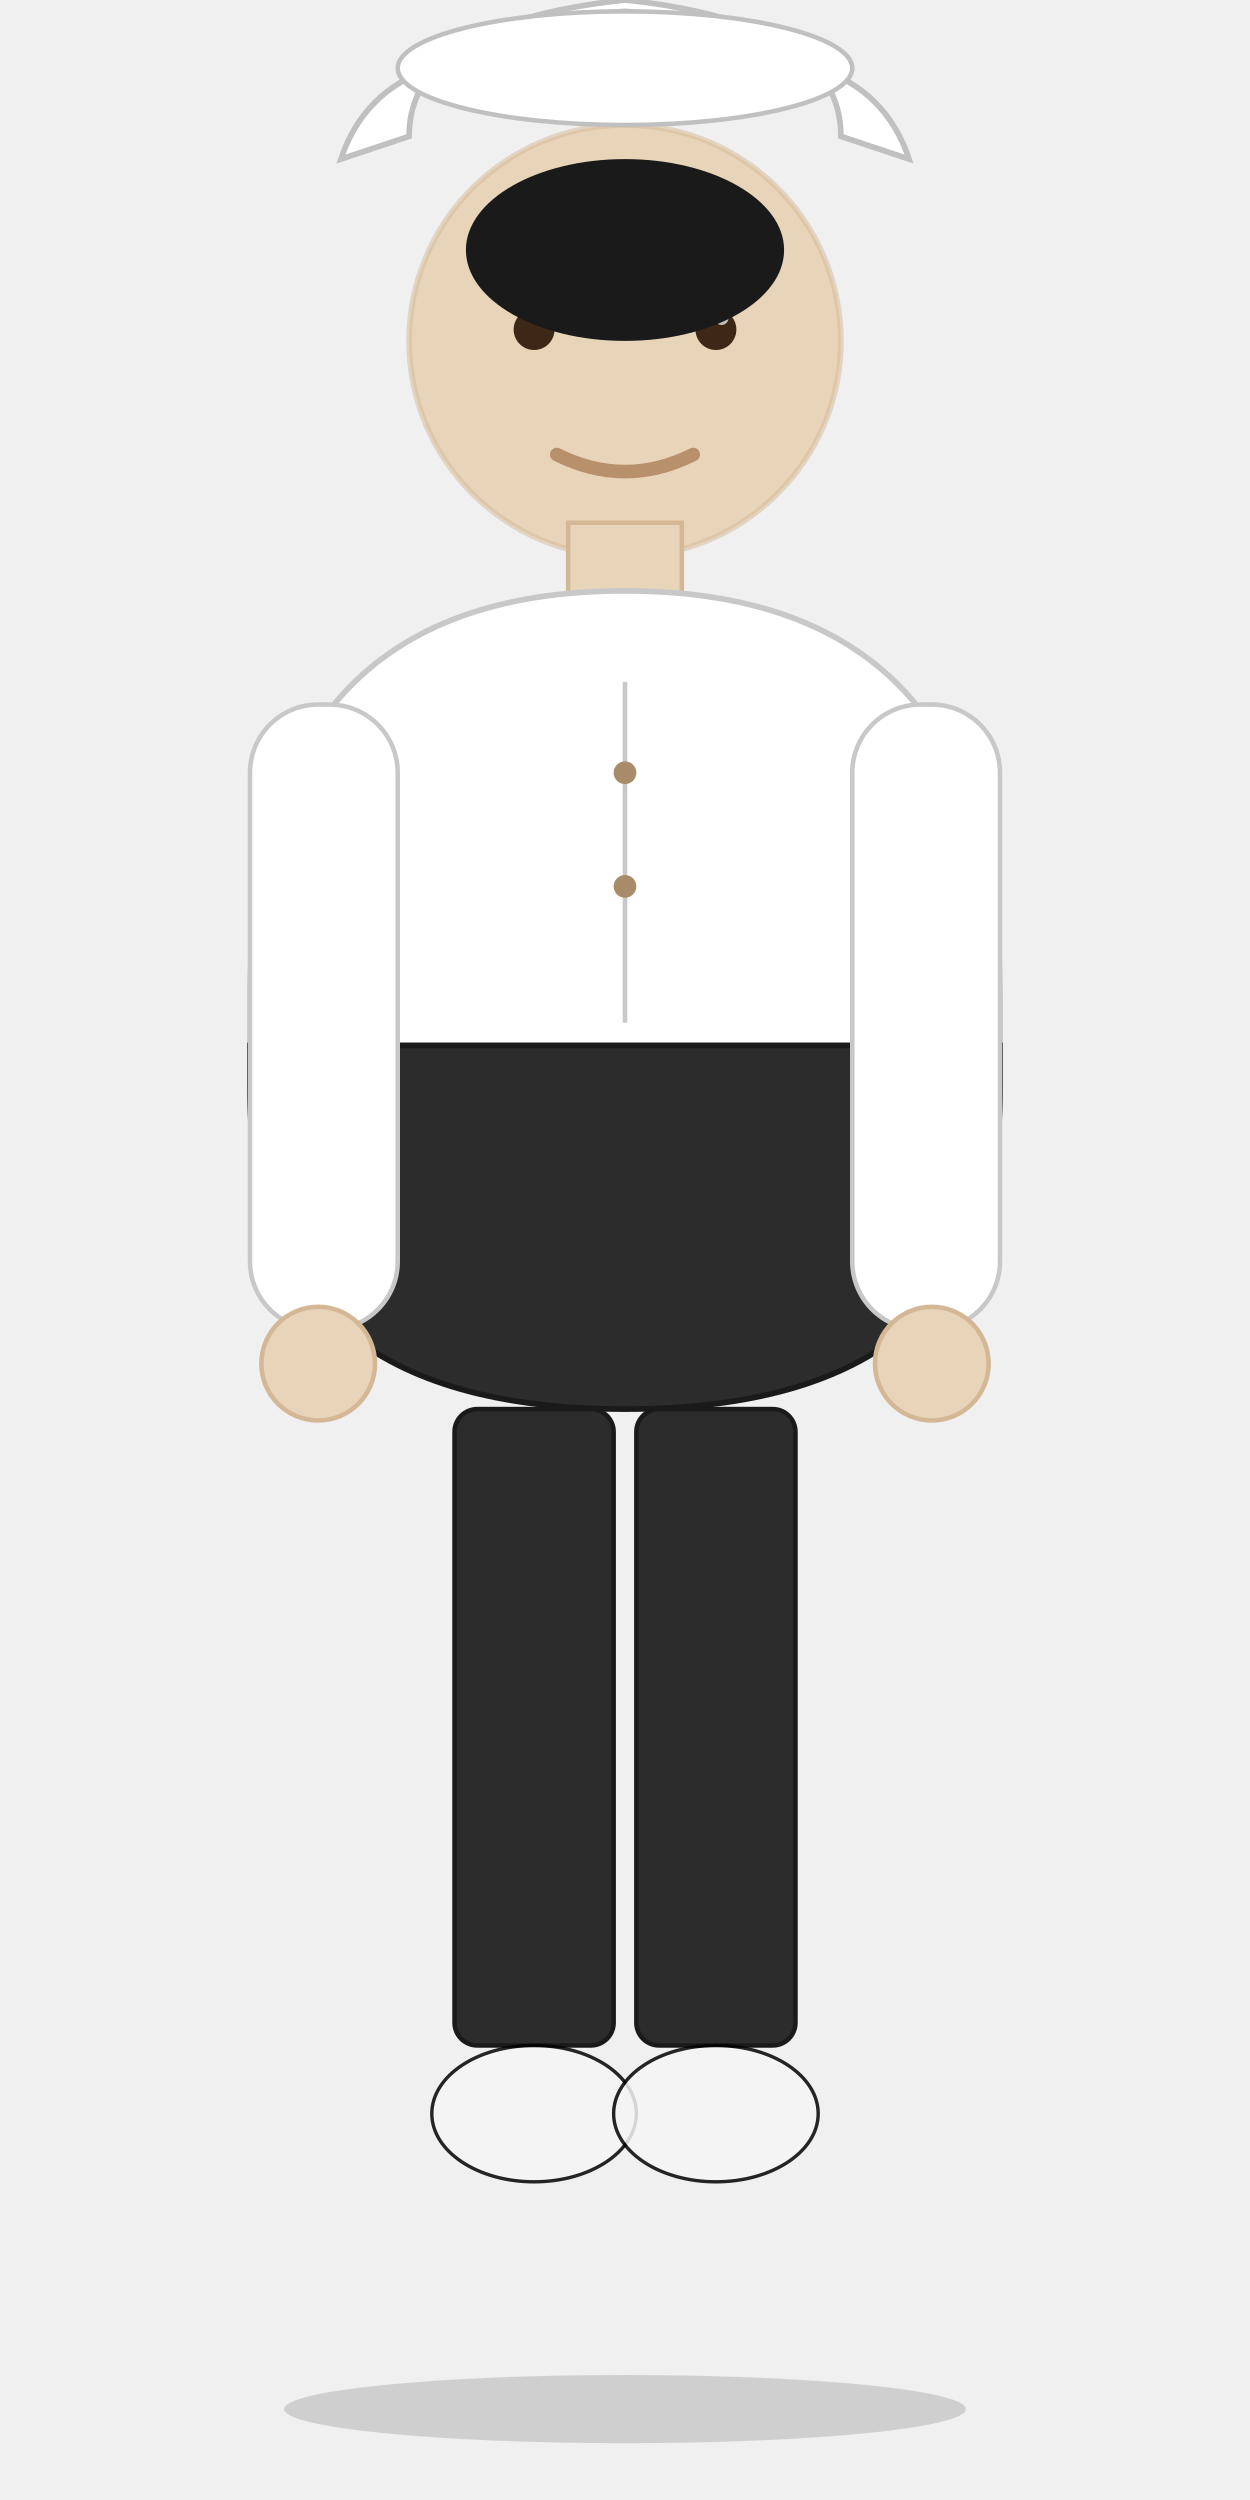
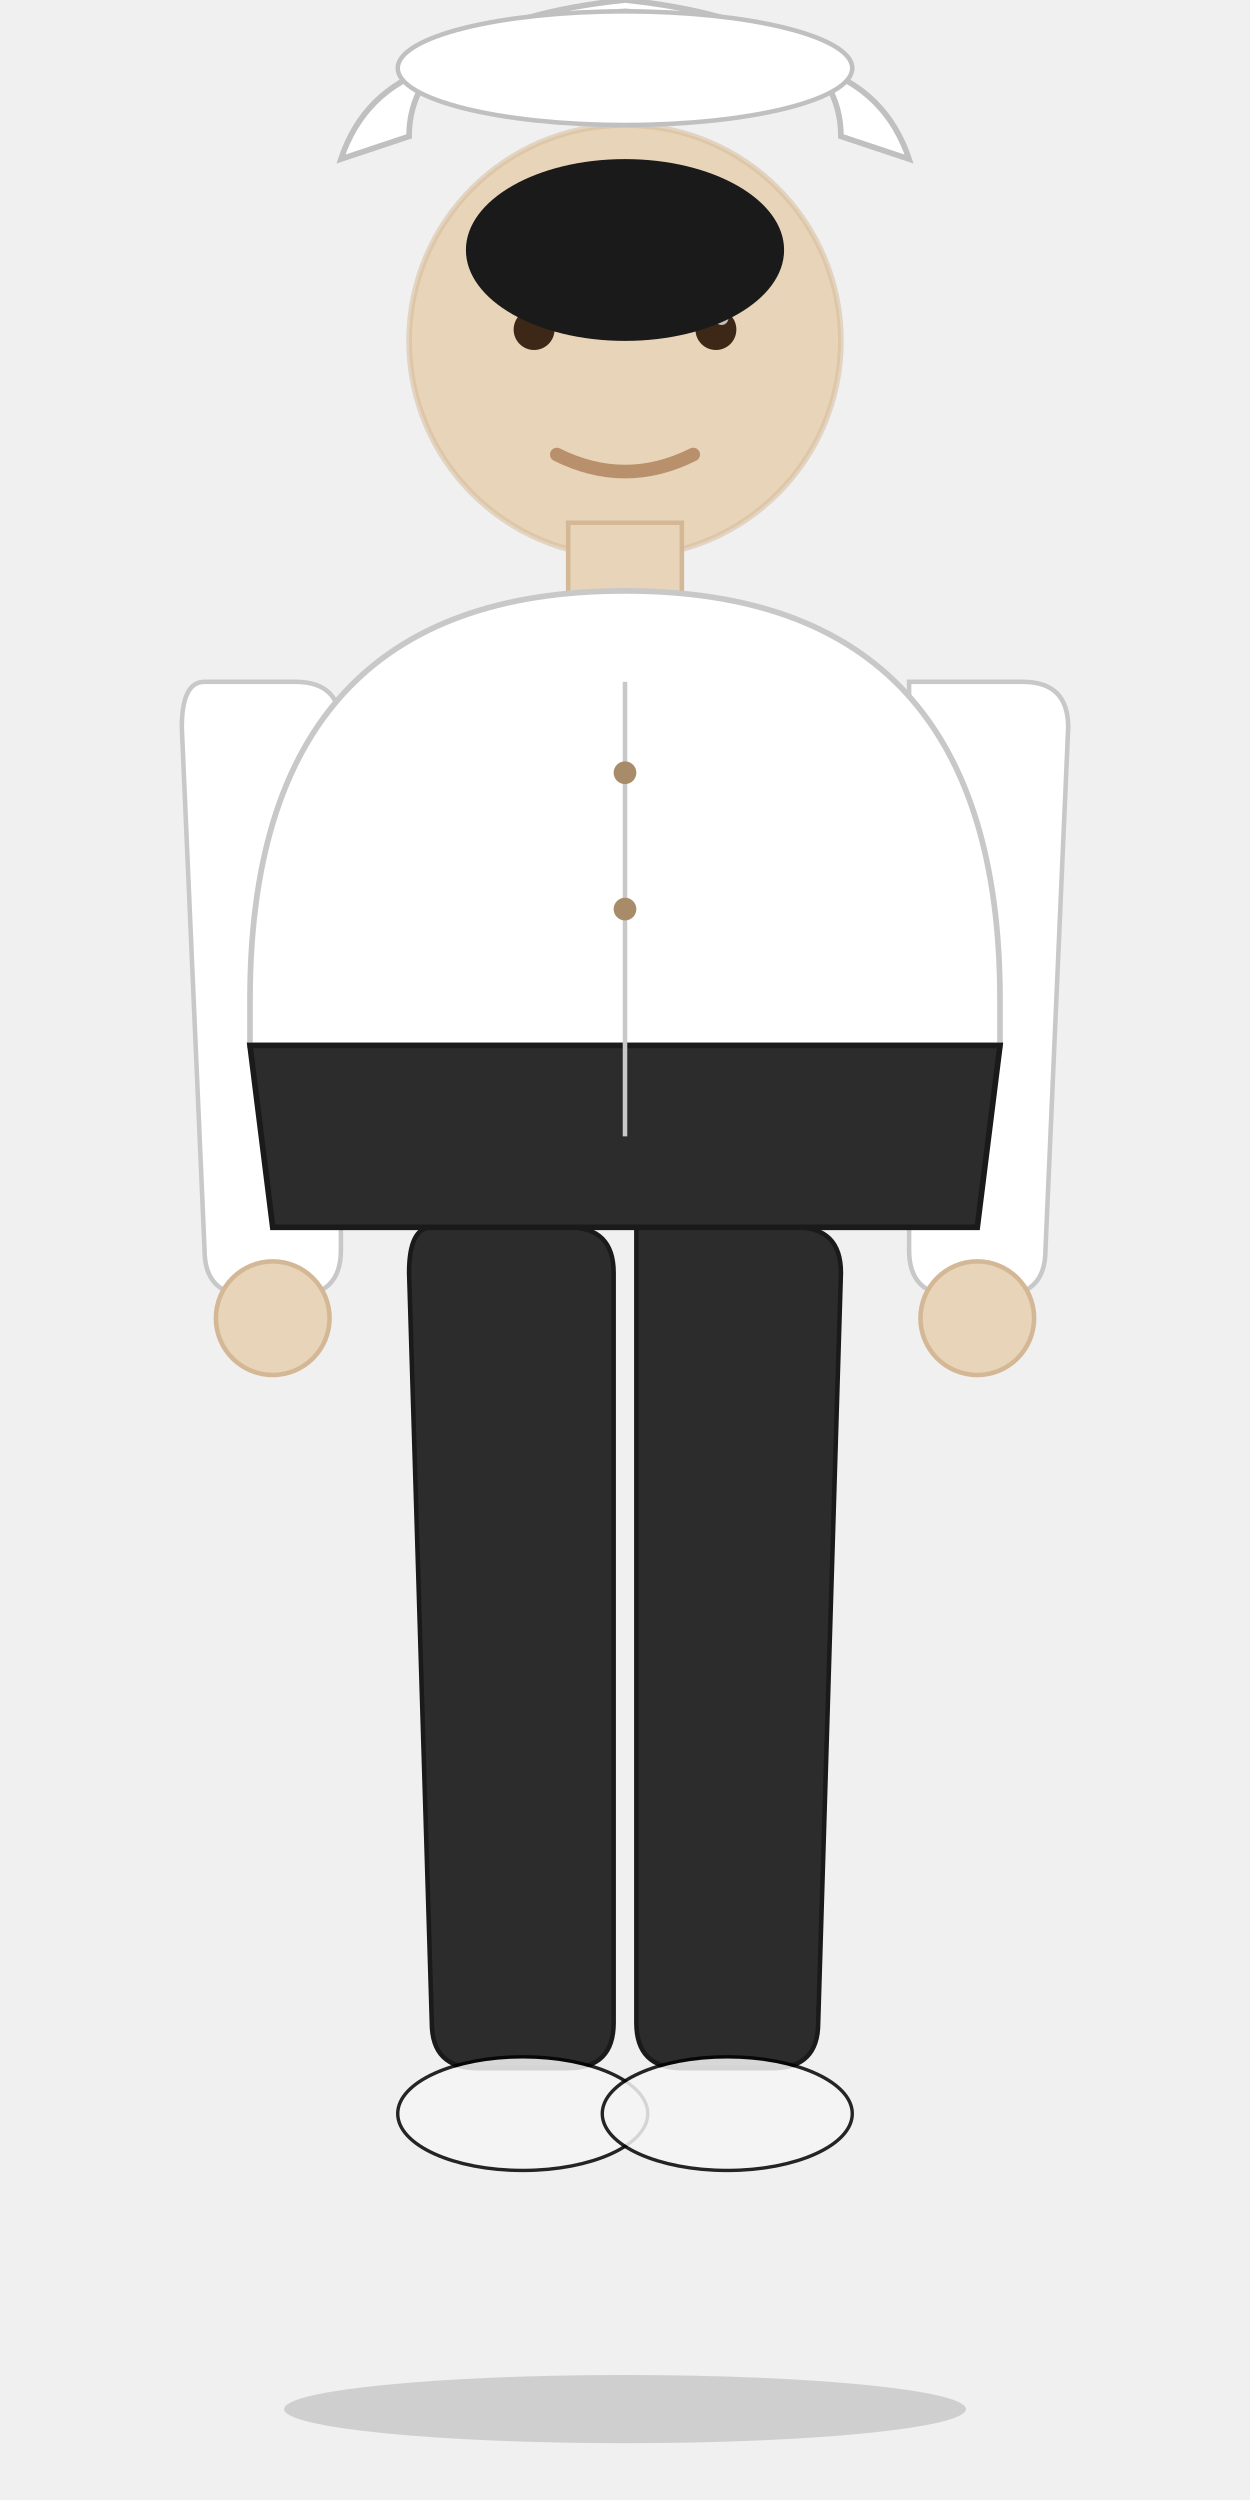
<svg xmlns="http://www.w3.org/2000/svg" viewBox="0 0 110 220" width="110" height="220">
  <ellipse cx="55" cy="212" rx="30" ry="3" fill="#000000" opacity="0.14" />
+   <path d="M 18 60 Q 16 60 16 64 L 18 110 Q 18 114 22 114 L 26 114 Q 30 114 30 110 L 30 64 Q 30 60 26 60 Z" fill="#FFFFFF" stroke="#C8C8C8" stroke-width="0.4" />
+   <path d="M 80 60 Q 80 60 80 64 L 80 110 Q 80 114 84 114 L 88 114 Q 92 114 92 110 L 94 64 Q 94 60 90 60 Z" fill="#FFFFFF" stroke="#C8C8C8" stroke-width="0.4" />
+   <circle cx="24" cy="116" r="5" fill="#E8D4B8" stroke="#D4B896" stroke-width="0.4" />
+   <circle cx="86" cy="116" r="5" fill="#E8D4B8" stroke="#D4B896" stroke-width="0.4" />
+   <path d="M 38 108 Q 36 108 36 112 L 38 178 Q 38 182 42 182 L 50 182 Q 54 182 54 178 L 54 112 Q 54 108 50 108 Z" fill="#2C2C2C" stroke="#1A1A1A" stroke-width="0.4" />
+   <path d="M 56 108 Q 56 108 56 112 L 56 178 Q 56 182 60 182 L 68 182 Q 72 182 72 178 L 74 112 Q 74 108 70 108 Z" fill="#2C2C2C" stroke="#1A1A1A" stroke-width="0.4" />
+   <ellipse cx="46" cy="186" rx="11" ry="5" fill="#F5F5F5" stroke="#000000" stroke-width="0.3" opacity="0.85" />
+   <ellipse cx="64" cy="186" rx="11" ry="5" fill="#F5F5F5" stroke="#000000" stroke-width="0.3" opacity="0.85" />
  <circle cx="55" cy="30" r="19" fill="#E8D4B8" />
  <circle cx="55" cy="30" r="19" fill="none" stroke="#D4B896" stroke-width="0.5" opacity="0.5" />
  <circle cx="47" cy="29" r="1.8" fill="#3D2817" />
  <circle cx="63" cy="29" r="1.8" fill="#3D2817" />
  <circle cx="47.5" cy="28" r="0.6" fill="#FFFFFF" opacity="0.7" />
  <circle cx="63.5" cy="28" r="0.6" fill="#FFFFFF" opacity="0.7" />
  <path d="M 44 26 Q 47 24 50 26" fill="none" stroke="#3D2817" stroke-width="0.7" stroke-linecap="round" />
  <path d="M 60 26 Q 63 24 66 26" fill="none" stroke="#3D2817" stroke-width="0.7" stroke-linecap="round" />
  <path d="M 49 40 Q 55 43 61 40" stroke="#B8906C" stroke-width="1.2" fill="none" stroke-linecap="round" />
  <ellipse cx="55" cy="22" rx="14" ry="8" fill="#1A1A1A" />
  <path d="M 36 12 Q 36 2 55 0 Q 74 2 74 12 L 80 14 Q 78 8 72 6 Q 70 2 55 1 Q 40 2 38 6 Q 32 8 30 14 Z" fill="#FFFFFF" stroke="#C0C0C0" stroke-width="0.5" />
  <ellipse cx="55" cy="6" rx="20" ry="5" fill="#FFFFFF" stroke="#C0C0C0" stroke-width="0.4" />
  <rect x="50" y="46" width="10" height="8" fill="#E8D4B8" stroke="#D4B896" stroke-width="0.4" />
  <path d="M 22 88 Q 22 52 55 52 Q 88 52 88 88 L 88 92 L 22 92 Z" fill="#FFFFFF" stroke="#C8C8C8" stroke-width="0.5" />
-   <path d="M 22 92 L 88 92 L 88 96 Q 88 124 55 124 Q 22 124 22 96 Z" fill="#2C2C2C" stroke="#1A1A1A" stroke-width="0.5" />
-   <rect x="22" y="62" width="13" height="55" rx="6" fill="#FFFFFF" stroke="#C8C8C8" stroke-width="0.4" />
-   <rect x="75" y="62" width="13" height="55" rx="6" fill="#FFFFFF" stroke="#C8C8C8" stroke-width="0.4" />
-   <circle cx="28" cy="120" r="5" fill="#E8D4B8" stroke="#D4B896" stroke-width="0.4" />
-   <circle cx="82" cy="120" r="5" fill="#E8D4B8" stroke="#D4B896" stroke-width="0.4" />
-   <rect x="40" y="124" width="14" height="56" rx="2" fill="#2C2C2C" stroke="#1A1A1A" stroke-width="0.4" />
-   <rect x="56" y="124" width="14" height="56" rx="2" fill="#2C2C2C" stroke="#1A1A1A" stroke-width="0.4" />
-   <ellipse cx="47" cy="186" rx="9" ry="6" fill="#F5F5F5" stroke="#000000" stroke-width="0.3" opacity="0.85" />
-   <ellipse cx="63" cy="186" rx="9" ry="6" fill="#F5F5F5" stroke="#000000" stroke-width="0.3" opacity="0.85" />
-   <line x1="55" y1="60" x2="55" y2="90" stroke="#C8C8C8" stroke-width="0.4" />
+   <path d="M 22 92 L 88 92 L 86 108 L 24 108 Z" fill="#2C2C2C" stroke="#1A1A1A" stroke-width="0.5" />
+   <line x1="55" y1="60" x2="55" y2="100" stroke="#C8C8C8" stroke-width="0.4" />
  <circle cx="55" cy="68" r="1" fill="#A88C6A" />
-   <circle cx="55" cy="78" r="1" fill="#A88C6A" />
+   <circle cx="55" cy="80" r="1" fill="#A88C6A" />
</svg>
